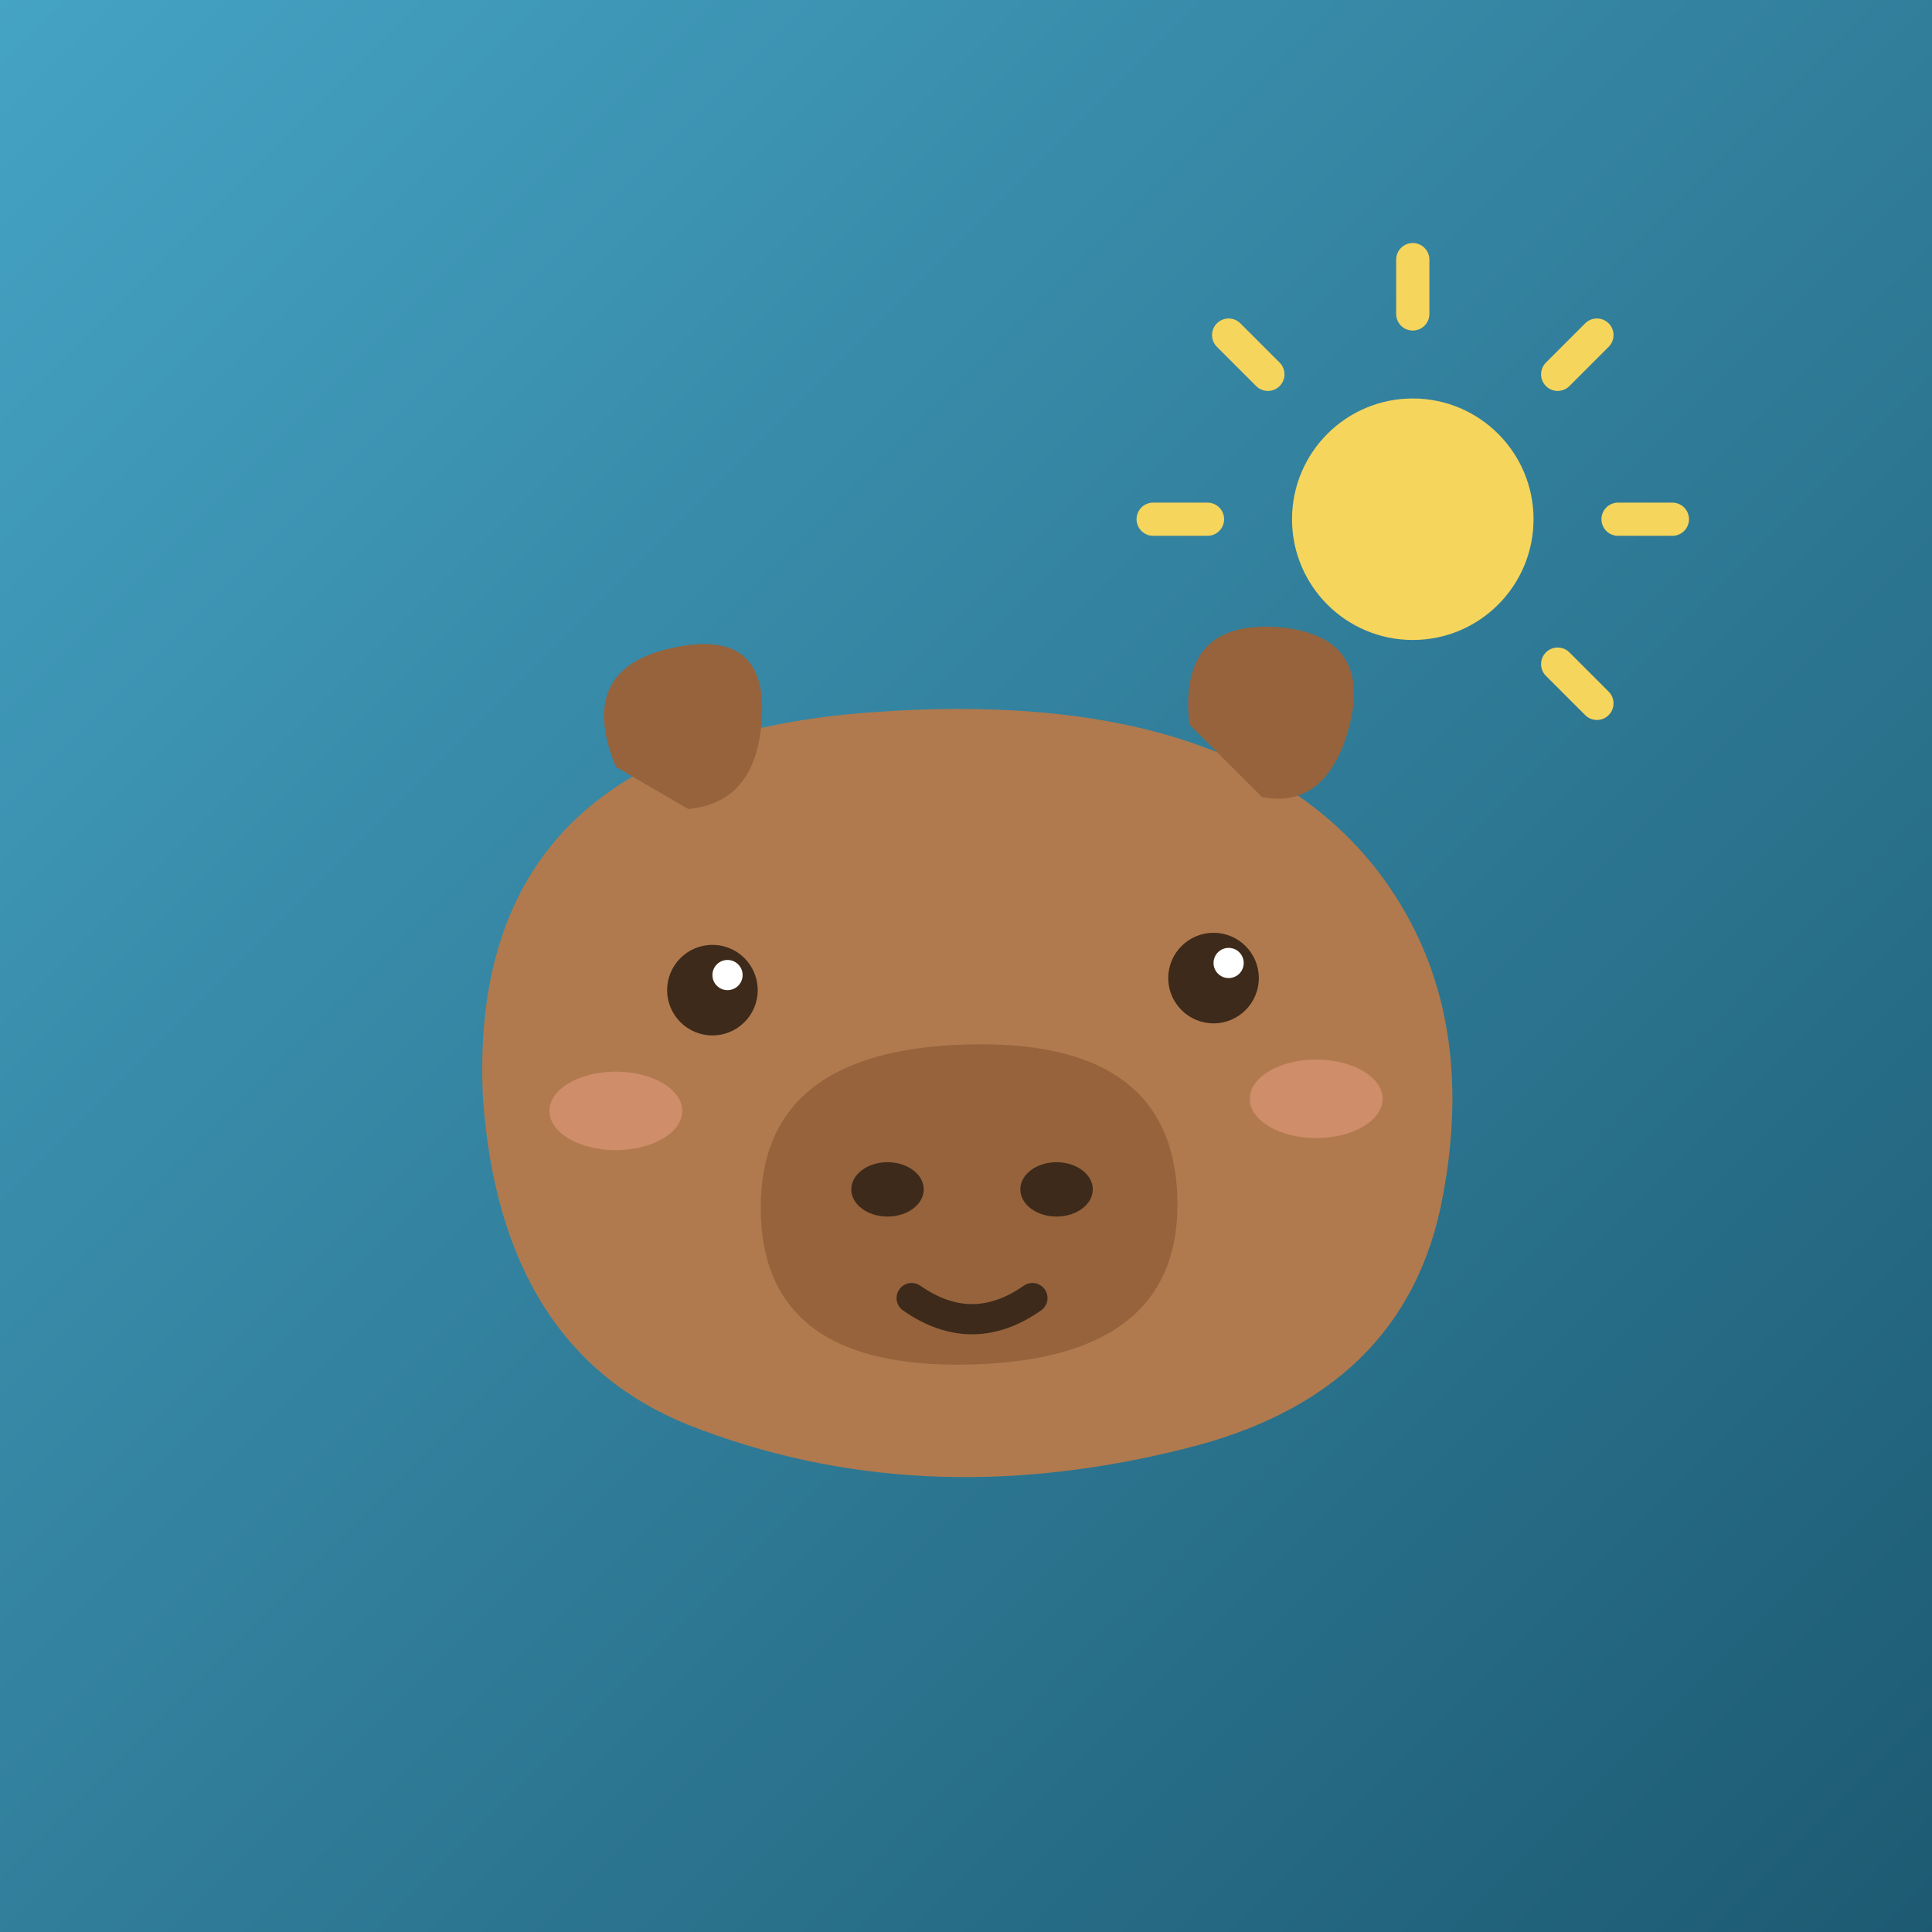
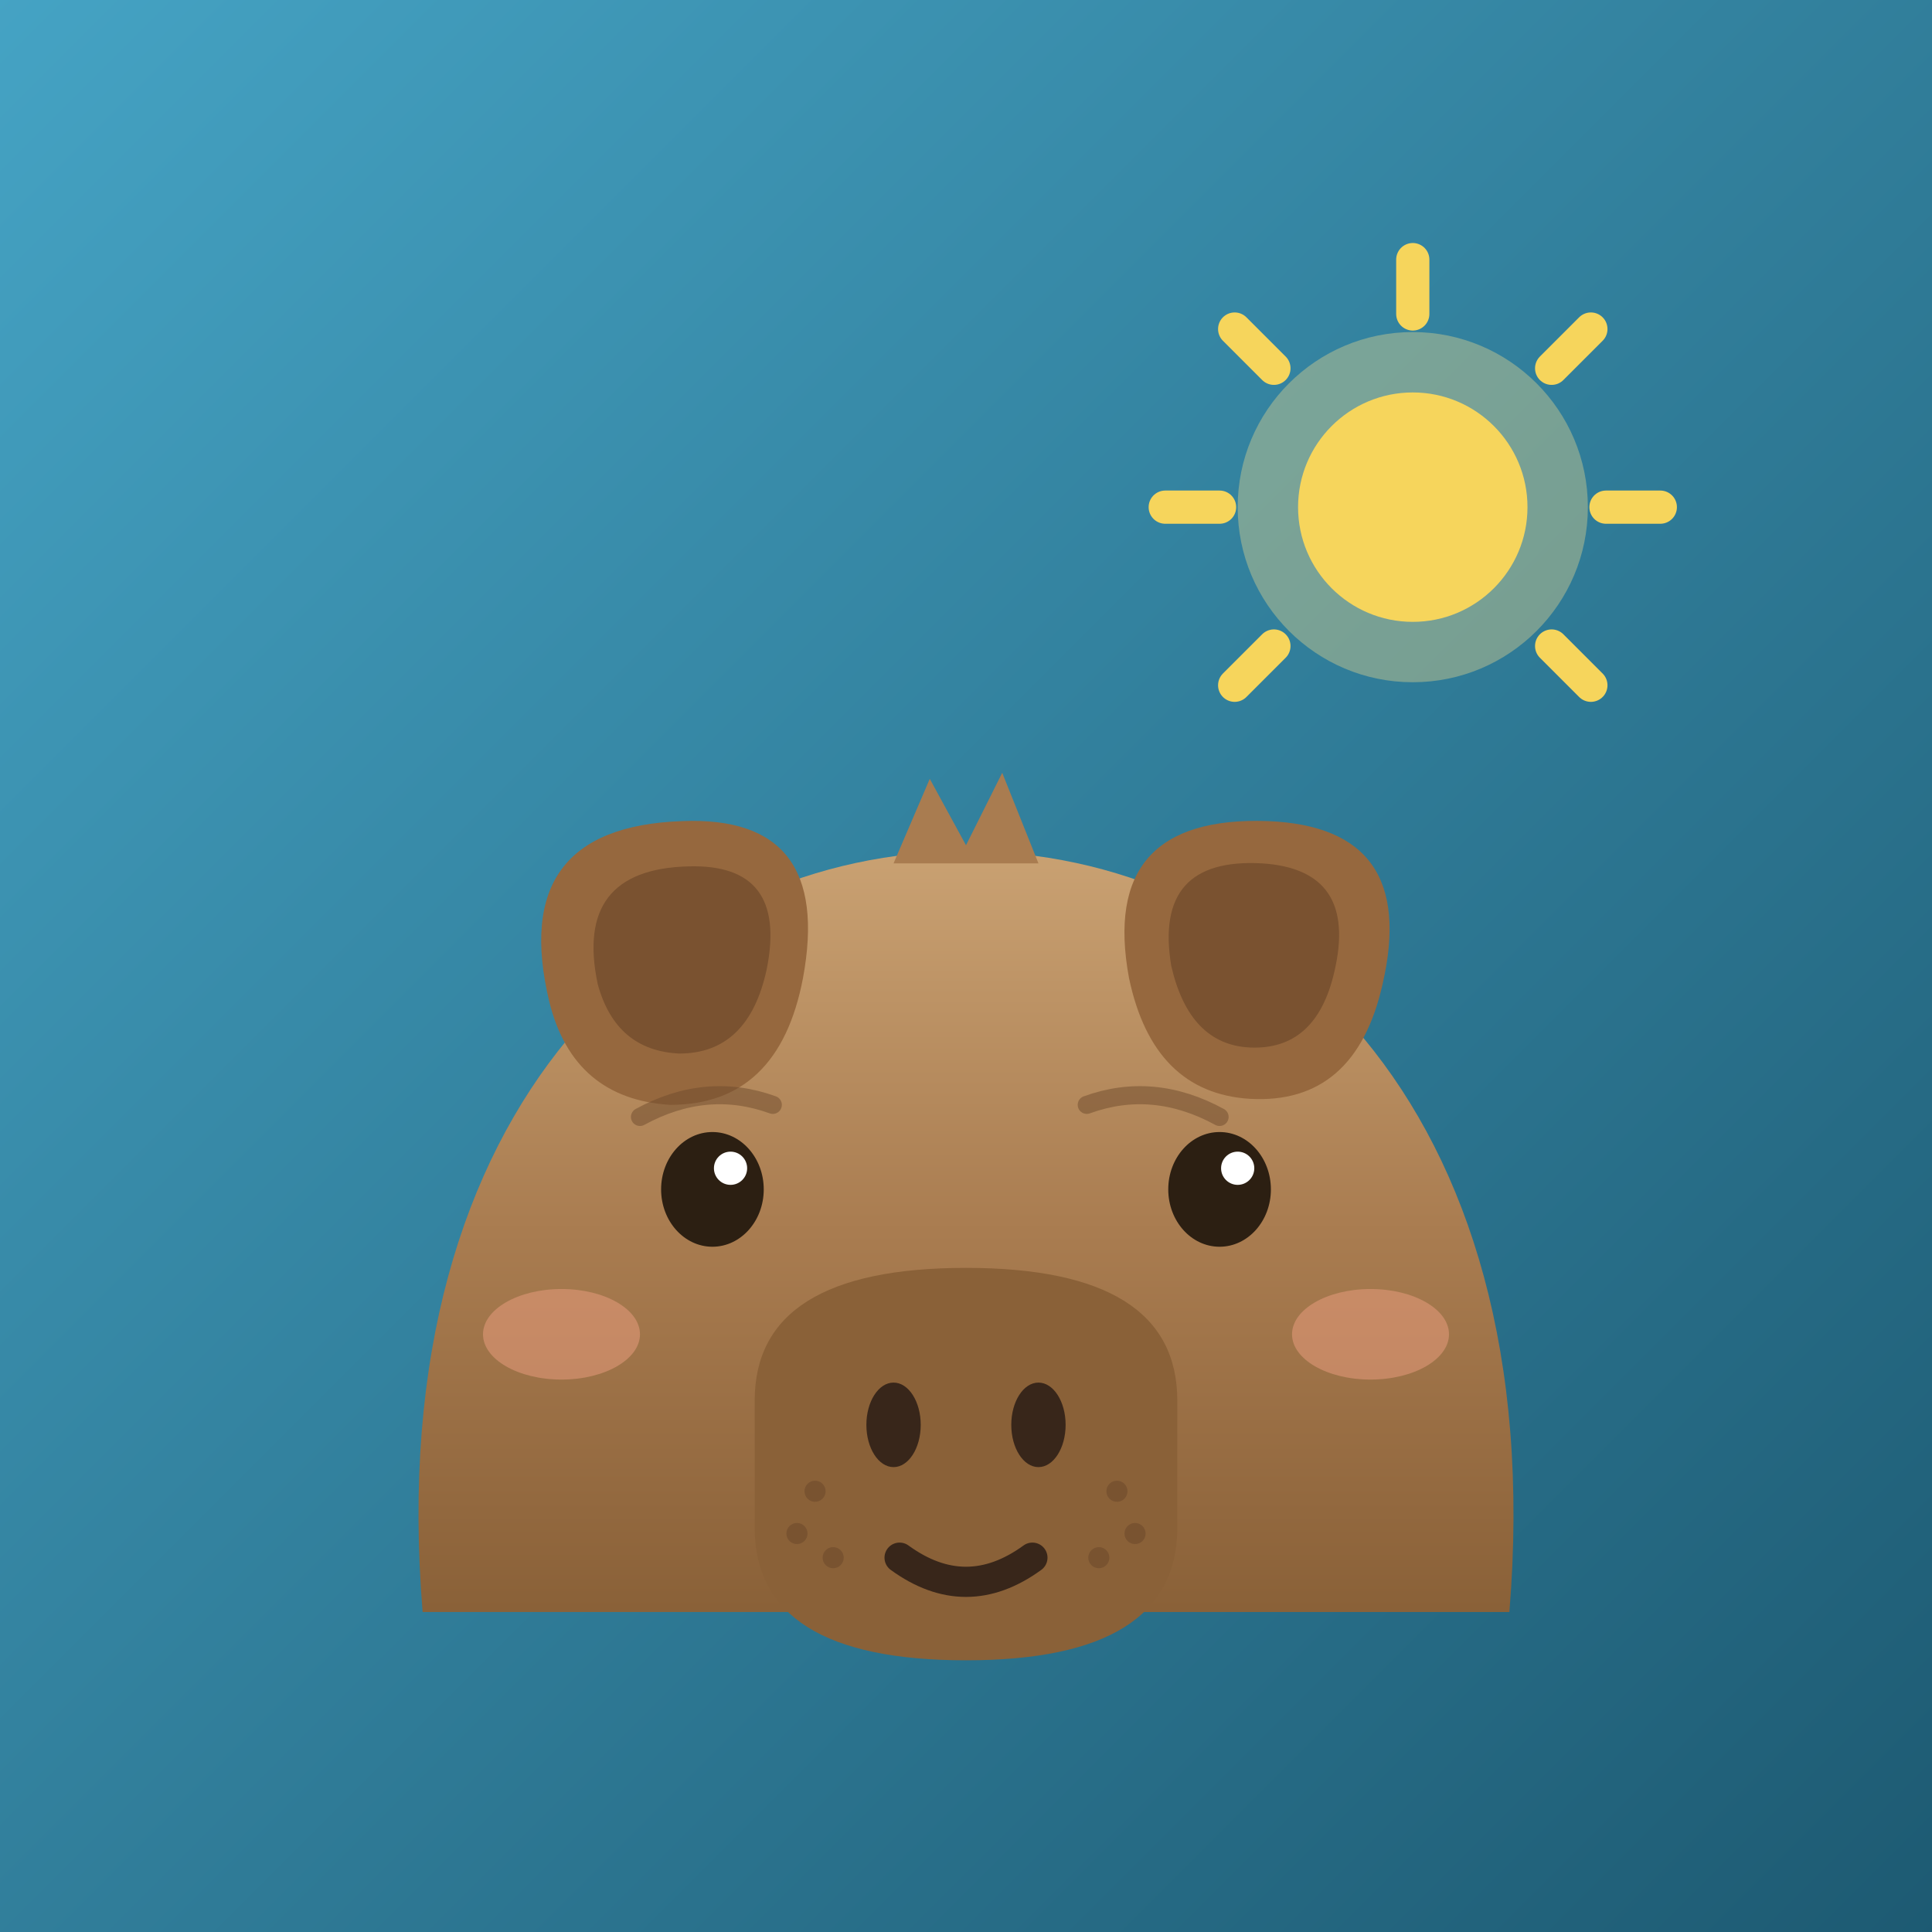
<svg xmlns="http://www.w3.org/2000/svg" viewBox="0 0 512 512">
  <defs>
    <linearGradient id="bg" x1="0" y1="0" x2="1" y2="1">
      <stop offset="0" stop-color="#45a3c4" />
      <stop offset="1" stop-color="#1d5a72" />
    </linearGradient>
+     <linearGradient id="fur" x1="0" y1="0" x2="0" y2="1">
+       <stop offset="0" stop-color="#c9a172" />
+       <stop offset="0.5" stop-color="#a97c50" />
+       <stop offset="1" stop-color="#8a6138" />
+     </linearGradient>
  </defs>
  <rect width="512" height="512" fill="url(#bg)" />
  <g transform="translate(51.2 51.2) scale(0.8)">
-     <circle cx="404" cy="108" r="40" fill="#f6d55c" />
+     <circle cx="404" cy="104" r="58" fill="#ffe38a" opacity="0.35" />
+     <circle cx="404" cy="104" r="38" fill="#f6d55c" />
    <g stroke="#f6d55c" stroke-width="11" stroke-linecap="round">
      <line x1="404" y1="40" x2="404" y2="22" />
-       <line x1="336" y1="108" x2="318" y2="108" />
-       <line x1="472" y1="108" x2="490" y2="108" />
-       <line x1="356" y1="60" x2="343" y2="47" />
-       <line x1="452" y1="156" x2="465" y2="169" />
-       <line x1="452" y1="60" x2="465" y2="47" />
-       <line x1="356" y1="156" x2="343" y2="169" />
+       <line x1="340" y1="104" x2="322" y2="104" />
+       <line x1="468" y1="104" x2="486" y2="104" />
+       <line x1="358" y1="58" x2="345" y2="45" />
+       <line x1="450" y1="150" x2="463" y2="163" />
+       <line x1="450" y1="58" x2="463" y2="45" />
+       <line x1="358" y1="150" x2="345" y2="163" />
    </g>
    <g>
-       <path d="M96 300 q-6 -118 128 -128 q120 -9 168 52 q34 44 22 108 q-12 66 -86 84 q-88 22 -164 -8 q-62 -25 -68 -108 z" fill="#b07a4e" />
-       <path d="M140 190 q-14 -34 22 -40 q30 -5 26 28 q-3 24 -24 26 z" fill="#96633c" />
-       <path d="M330 176 q-4 -36 32 -32 q30 4 20 36 q-8 24 -28 20 z" fill="#96633c" />
-       <path d="M188 336 q0 -52 68 -54 q68 -2 70 50 q2 54 -68 56 q-70 2 -70 -52 z" fill="#96633c" />
-       <ellipse cx="230" cy="330" rx="12" ry="9" fill="#3d2a1a" />
-       <ellipse cx="286" cy="330" rx="12" ry="9" fill="#3d2a1a" />
-       <path d="M238 366 q20 14 40 0" stroke="#3d2a1a" stroke-width="10" fill="none" stroke-linecap="round" />
-       <circle cx="172" cy="264" r="15" fill="#3d2a1a" />
-       <circle cx="338" cy="260" r="15" fill="#3d2a1a" />
-       <circle cx="177" cy="259" r="5" fill="#ffffff" />
-       <circle cx="343" cy="255" r="5" fill="#ffffff" />
-       <ellipse cx="140" cy="304" rx="22" ry="13" fill="#e59a7c" opacity="0.6" />
-       <ellipse cx="372" cy="300" rx="22" ry="13" fill="#e59a7c" opacity="0.6" />
+       <path d="M76 470 C62 300 158 218 256 218 C354 218 450 300 436 470 Z" fill="url(#fur)" />
+       <path d="M232 222 L244 194 L256 216 L268 192 L280 222 Z" fill="#a97c50" />
+       <path d="M118 268 q-14 -58 44 -60 q50 -2 40 52 q-8 42 -44 42 q-32 -2 -40 -34 z" fill="#96683e" />
+       <path d="M134 262 q-8 -38 30 -39 q33 -1 26 34 q-6 28 -29 28 q-21 -1 -27 -23 z" fill="#7a5230" />
+       <path d="M310 260 q-10 -54 46 -52 q50 2 38 54 q-9 40 -44 38 q-32 -2 -40 -40 z" fill="#96683e" />
+       <path d="M324 256 q-6 -36 30 -34 q32 2 24 36 q-6 26 -28 25 q-20 -1 -26 -27 z" fill="#7a5230" />
+       <ellipse cx="172" cy="330" rx="17" ry="19" fill="#2c1f12" />
+       <circle cx="178" cy="323" r="5.5" fill="#ffffff" />
+       <ellipse cx="340" cy="330" rx="17" ry="19" fill="#2c1f12" />
+       <circle cx="346" cy="323" r="5.5" fill="#ffffff" />
+       <path d="M148 306 q22 -12 44 -4 M296 302 q22 -8 44 4" stroke="#6e4a2c" stroke-width="6" fill="none" opacity="0.5" stroke-linecap="round" />
+       <ellipse cx="122" cy="378" rx="26" ry="15" fill="#e59a7c" opacity="0.55" />
+       <ellipse cx="390" cy="378" rx="26" ry="15" fill="#e59a7c" opacity="0.55" />
+       <path d="M186 400 Q186 356 256 356 Q326 356 326 400 L326 442 Q326 486 256 486 Q186 486 186 442 Z" fill="#8a6138" />
+       <ellipse cx="232" cy="408" rx="9" ry="14" fill="#38261a" />
+       <ellipse cx="280" cy="408" rx="9" ry="14" fill="#38261a" />
+       <path d="M234 452 q22 16 44 0" stroke="#38261a" stroke-width="10" fill="none" stroke-linecap="round" />
+       <g fill="#6e4a2c" opacity="0.6">
+         <circle cx="206" cy="430" r="3.5" />
+         <circle cx="200" cy="444" r="3.5" />
+         <circle cx="212" cy="452" r="3.5" />
+         <circle cx="306" cy="430" r="3.5" />
+         <circle cx="312" cy="444" r="3.5" />
+         <circle cx="300" cy="452" r="3.5" />
+       </g>
    </g>
  </g>
</svg>
